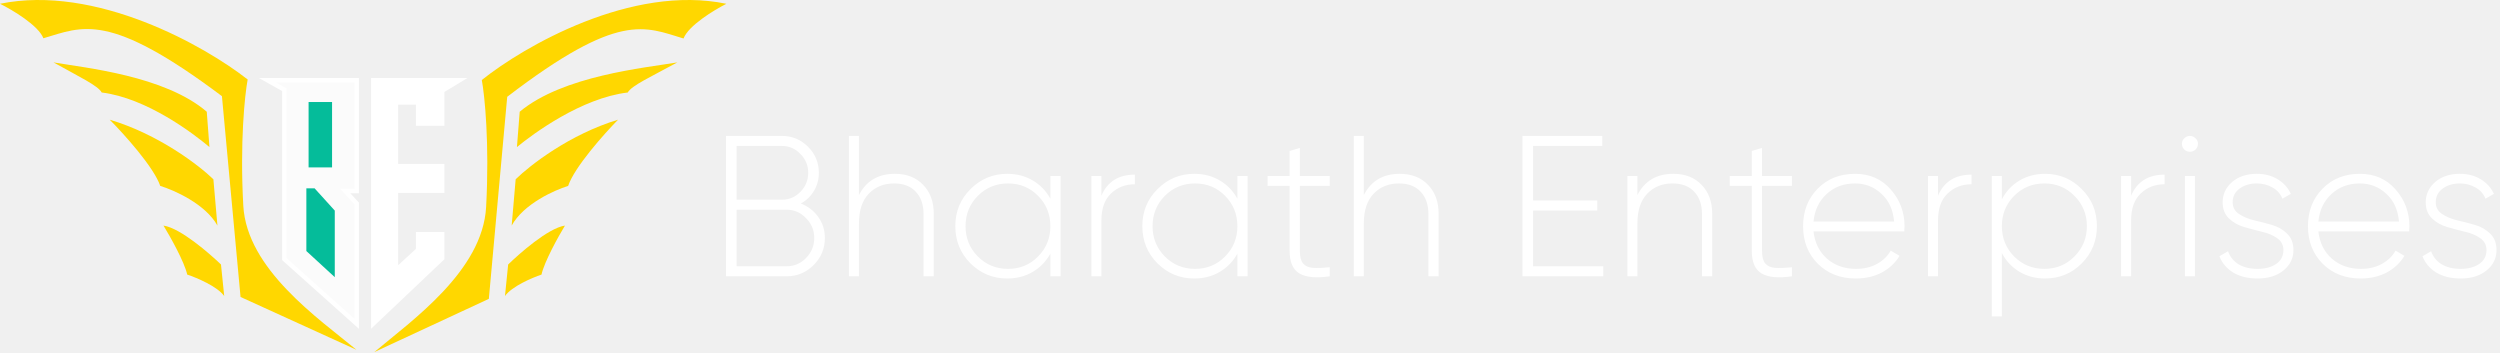
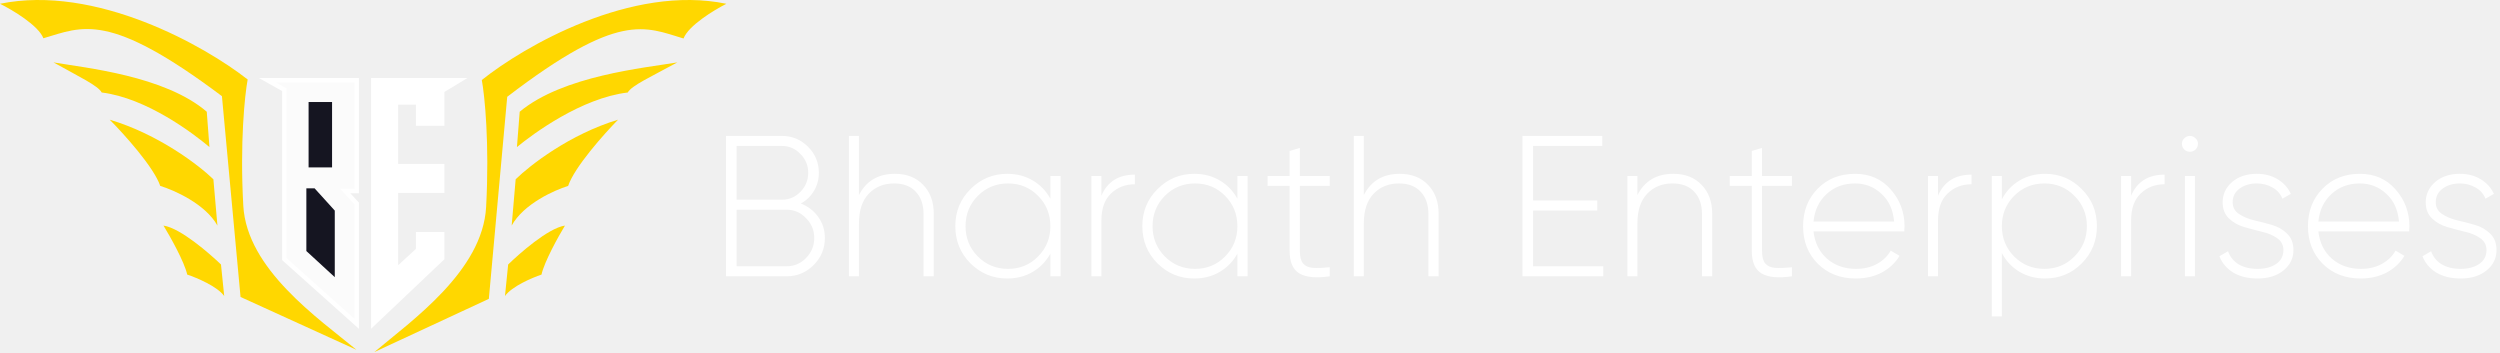
<svg xmlns="http://www.w3.org/2000/svg" width="561" height="79" viewBox="0 0 561 79" fill="none">
-   <path d="M179.7 45.665C181.32 46.295 182.625 47.3 183.615 48.68C184.605 50.06 185.1 51.635 185.1 53.405C185.1 55.775 184.26 57.8 182.58 59.48C180.9 61.16 178.875 62 176.505 62H162.915V30.5H175.47C177.75 30.5 179.7 31.31 181.32 32.93C182.94 34.55 183.75 36.5 183.75 38.78C183.75 40.28 183.375 41.645 182.625 42.875C181.905 44.075 180.93 45.005 179.7 45.665ZM175.47 32.75H165.3V44.81H175.47C177.09 44.81 178.47 44.225 179.61 43.055C180.78 41.855 181.365 40.43 181.365 38.78C181.365 37.13 180.78 35.72 179.61 34.55C178.47 33.35 177.09 32.75 175.47 32.75ZM176.505 59.75C178.215 59.75 179.67 59.135 180.87 57.905C182.1 56.645 182.715 55.145 182.715 53.405C182.715 51.665 182.1 50.18 180.87 48.95C179.67 47.69 178.215 47.06 176.505 47.06H165.3V59.75H176.505ZM200.807 39.005C203.477 39.005 205.592 39.83 207.152 41.48C208.742 43.1 209.537 45.275 209.537 48.005V62H207.242V48.005C207.242 45.905 206.657 44.24 205.487 43.01C204.347 41.78 202.727 41.165 200.627 41.165C198.317 41.165 196.427 41.93 194.957 43.46C193.487 44.99 192.752 47.21 192.752 50.12V62H190.502V30.5H192.752V43.775C194.372 40.595 197.057 39.005 200.807 39.005ZM235.703 39.5H237.998V62H235.703V56.915C234.743 58.655 233.423 60.02 231.743 61.01C230.063 62 228.158 62.495 226.028 62.495C222.818 62.495 220.073 61.37 217.793 59.12C215.513 56.84 214.373 54.05 214.373 50.75C214.373 47.45 215.513 44.675 217.793 42.425C220.073 40.145 222.818 39.005 226.028 39.005C228.158 39.005 230.063 39.5 231.743 40.49C233.423 41.48 234.743 42.845 235.703 44.585V39.5ZM219.413 57.545C221.273 59.405 223.538 60.335 226.208 60.335C228.878 60.335 231.128 59.405 232.958 57.545C234.788 55.685 235.703 53.42 235.703 50.75C235.703 48.08 234.788 45.815 232.958 43.955C231.128 42.095 228.878 41.165 226.208 41.165C223.538 41.165 221.273 42.095 219.413 43.955C217.583 45.815 216.668 48.08 216.668 50.75C216.668 53.42 217.583 55.685 219.413 57.545ZM247.156 43.91C248.506 40.76 251.011 39.185 254.671 39.185V41.345C252.541 41.345 250.756 42.035 249.316 43.415C247.876 44.765 247.156 46.79 247.156 49.49V62H244.906V39.5H247.156V43.91ZM277.67 39.5H279.965V62H277.67V56.915C276.71 58.655 275.39 60.02 273.71 61.01C272.03 62 270.125 62.495 267.995 62.495C264.785 62.495 262.04 61.37 259.76 59.12C257.48 56.84 256.34 54.05 256.34 50.75C256.34 47.45 257.48 44.675 259.76 42.425C262.04 40.145 264.785 39.005 267.995 39.005C270.125 39.005 272.03 39.5 273.71 40.49C275.39 41.48 276.71 42.845 277.67 44.585V39.5ZM261.38 57.545C263.24 59.405 265.505 60.335 268.175 60.335C270.845 60.335 273.095 59.405 274.925 57.545C276.755 55.685 277.67 53.42 277.67 50.75C277.67 48.08 276.755 45.815 274.925 43.955C273.095 42.095 270.845 41.165 268.175 41.165C265.505 41.165 263.24 42.095 261.38 43.955C259.55 45.815 258.635 48.08 258.635 50.75C258.635 53.42 259.55 55.685 261.38 57.545ZM298.394 41.705H291.689V56.33C291.689 57.62 291.929 58.55 292.409 59.12C292.889 59.69 293.624 60.02 294.614 60.11C295.604 60.17 296.864 60.125 298.394 59.975V62C295.364 62.45 293.099 62.24 291.599 61.37C290.129 60.5 289.394 58.82 289.394 56.33V41.705H284.444V39.5H289.394V33.875L291.689 33.2V39.5H298.394V41.705ZM314.098 39.005C316.768 39.005 318.883 39.83 320.443 41.48C322.033 43.1 322.828 45.275 322.828 48.005V62H320.533V48.005C320.533 45.905 319.948 44.24 318.778 43.01C317.638 41.78 316.018 41.165 313.918 41.165C311.608 41.165 309.718 41.93 308.248 43.46C306.778 44.99 306.043 47.21 306.043 50.12V62H303.793V30.5H306.043V43.775C307.663 40.595 310.348 39.005 314.098 39.005ZM344.026 59.75H359.776V62H341.641V30.5H359.551V32.75H344.026V44.99H358.426V47.24H344.026V59.75ZM375.49 39.005C378.16 39.005 380.275 39.83 381.835 41.48C383.425 43.1 384.22 45.275 384.22 48.005V62H381.925V48.005C381.925 45.905 381.34 44.24 380.17 43.01C379.03 41.78 377.41 41.165 375.31 41.165C373 41.165 371.11 41.93 369.64 43.46C368.17 44.99 367.435 47.21 367.435 50.12V62H365.185V39.5H367.435V43.775C369.055 40.595 371.74 39.005 375.49 39.005ZM402.105 41.705H395.4V56.33C395.4 57.62 395.64 58.55 396.12 59.12C396.6 59.69 397.335 60.02 398.325 60.11C399.315 60.17 400.575 60.125 402.105 59.975V62C399.075 62.45 396.81 62.24 395.31 61.37C393.84 60.5 393.105 58.82 393.105 56.33V41.705H388.155V39.5H393.105V33.875L395.4 33.2V39.5H402.105V41.705ZM416.267 39.005C419.567 39.005 422.237 40.175 424.277 42.515C426.347 44.855 427.382 47.63 427.382 50.84C427.382 50.96 427.367 51.14 427.337 51.38C427.337 51.62 427.337 51.8 427.337 51.92H406.952C407.222 54.44 408.227 56.48 409.967 58.04C411.737 59.57 413.912 60.335 416.492 60.335C418.292 60.335 419.867 59.96 421.217 59.21C422.567 58.46 423.587 57.47 424.277 56.24L426.257 57.41C425.327 58.97 424.007 60.215 422.297 61.145C420.587 62.045 418.637 62.495 416.447 62.495C412.997 62.495 410.162 61.4 407.942 59.21C405.722 56.99 404.612 54.17 404.612 50.75C404.612 47.39 405.692 44.6 407.852 42.38C410.042 40.13 412.847 39.005 416.267 39.005ZM416.267 41.165C413.717 41.165 411.587 41.96 409.877 43.55C408.167 45.14 407.192 47.195 406.952 49.715H425.042C424.802 47.045 423.842 44.96 422.162 43.46C420.512 41.93 418.547 41.165 416.267 41.165ZM434.891 43.91C436.241 40.76 438.746 39.185 442.406 39.185V41.345C440.276 41.345 438.491 42.035 437.051 43.415C435.611 44.765 434.891 46.79 434.891 49.49V62H432.641V39.5H434.891V43.91ZM458.892 39.005C462.132 39.005 464.877 40.145 467.127 42.425C469.407 44.675 470.547 47.45 470.547 50.75C470.547 54.05 469.407 56.84 467.127 59.12C464.877 61.37 462.132 62.495 458.892 62.495C456.762 62.495 454.842 61.985 453.132 60.965C451.452 59.945 450.147 58.55 449.217 56.78V71H446.967V39.5H449.217V44.72C450.147 42.95 451.452 41.555 453.132 40.535C454.842 39.515 456.762 39.005 458.892 39.005ZM451.962 57.545C453.822 59.405 456.087 60.335 458.757 60.335C461.427 60.335 463.677 59.405 465.507 57.545C467.367 55.685 468.297 53.42 468.297 50.75C468.297 48.08 467.367 45.815 465.507 43.955C463.677 42.095 461.427 41.165 458.757 41.165C456.087 41.165 453.822 42.095 451.962 43.955C450.132 45.815 449.217 48.08 449.217 50.75C449.217 53.42 450.132 55.685 451.962 57.545ZM478.221 43.91C479.571 40.76 482.076 39.185 485.736 39.185V41.345C483.606 41.345 481.821 42.035 480.381 43.415C478.941 44.765 478.221 46.79 478.221 49.49V62H475.971V39.5H478.221V43.91ZM492.682 33.56C492.322 33.89 491.902 34.055 491.422 34.055C490.942 34.055 490.522 33.89 490.162 33.56C489.802 33.2 489.622 32.765 489.622 32.255C489.622 31.775 489.802 31.37 490.162 31.04C490.522 30.68 490.942 30.5 491.422 30.5C491.902 30.5 492.322 30.68 492.682 31.04C493.042 31.37 493.222 31.775 493.222 32.255C493.222 32.765 493.042 33.2 492.682 33.56ZM490.297 62V39.5H492.547V62H490.297ZM501.012 45.395C501.012 46.505 501.477 47.375 502.407 48.005C503.337 48.635 504.477 49.115 505.827 49.445C507.177 49.745 508.512 50.09 509.832 50.48C511.182 50.87 512.322 51.53 513.252 52.46C514.182 53.36 514.647 54.575 514.647 56.105C514.647 57.965 513.897 59.495 512.397 60.695C510.927 61.895 508.992 62.495 506.592 62.495C504.432 62.495 502.602 62.045 501.102 61.145C499.632 60.215 498.612 59 498.042 57.5L499.977 56.375C500.397 57.605 501.177 58.58 502.317 59.3C503.487 59.99 504.912 60.335 506.592 60.335C508.272 60.335 509.652 59.975 510.732 59.255C511.842 58.505 512.397 57.455 512.397 56.105C512.397 54.995 511.932 54.11 511.002 53.45C510.072 52.79 508.932 52.31 507.582 52.01C506.232 51.68 504.882 51.32 503.532 50.93C502.212 50.54 501.087 49.895 500.157 48.995C499.227 48.095 498.762 46.895 498.762 45.395C498.762 43.595 499.467 42.08 500.877 40.85C502.317 39.62 504.162 39.005 506.412 39.005C508.212 39.005 509.772 39.41 511.092 40.22C512.442 41.03 513.432 42.125 514.062 43.505L512.172 44.585C511.722 43.475 510.972 42.635 509.922 42.065C508.872 41.465 507.702 41.165 506.412 41.165C504.882 41.165 503.592 41.555 502.542 42.335C501.522 43.085 501.012 44.105 501.012 45.395ZM529.558 39.005C532.858 39.005 535.528 40.175 537.568 42.515C539.638 44.855 540.673 47.63 540.673 50.84C540.673 50.96 540.658 51.14 540.628 51.38C540.628 51.62 540.628 51.8 540.628 51.92H520.243C520.513 54.44 521.518 56.48 523.258 58.04C525.028 59.57 527.203 60.335 529.783 60.335C531.583 60.335 533.158 59.96 534.508 59.21C535.858 58.46 536.878 57.47 537.568 56.24L539.548 57.41C538.618 58.97 537.298 60.215 535.588 61.145C533.878 62.045 531.928 62.495 529.738 62.495C526.288 62.495 523.453 61.4 521.233 59.21C519.013 56.99 517.903 54.17 517.903 50.75C517.903 47.39 518.983 44.6 521.143 42.38C523.333 40.13 526.138 39.005 529.558 39.005ZM529.558 41.165C527.008 41.165 524.878 41.96 523.168 43.55C521.458 45.14 520.483 47.195 520.243 49.715H538.333C538.093 47.045 537.133 44.96 535.453 43.46C533.803 41.93 531.838 41.165 529.558 41.165ZM546.583 45.395C546.583 46.505 547.048 47.375 547.978 48.005C548.908 48.635 550.048 49.115 551.398 49.445C552.748 49.745 554.083 50.09 555.403 50.48C556.753 50.87 557.893 51.53 558.823 52.46C559.753 53.36 560.218 54.575 560.218 56.105C560.218 57.965 559.468 59.495 557.968 60.695C556.498 61.895 554.563 62.495 552.163 62.495C550.003 62.495 548.173 62.045 546.673 61.145C545.203 60.215 544.183 59 543.613 57.5L545.548 56.375C545.968 57.605 546.748 58.58 547.888 59.3C549.058 59.99 550.483 60.335 552.163 60.335C553.843 60.335 555.223 59.975 556.303 59.255C557.413 58.505 557.968 57.455 557.968 56.105C557.968 54.995 557.503 54.11 556.573 53.45C555.643 52.79 554.503 52.31 553.153 52.01C551.803 51.68 550.453 51.32 549.103 50.93C547.783 50.54 546.658 49.895 545.728 48.995C544.798 48.095 544.333 46.895 544.333 45.395C544.333 43.595 545.038 42.08 546.448 40.85C547.888 39.62 549.733 39.005 551.983 39.005C553.783 39.005 555.343 39.41 556.663 40.22C558.013 41.03 559.003 42.125 559.633 43.505L557.743 44.585C557.293 43.475 556.543 42.635 555.493 42.065C554.443 41.465 553.273 41.165 551.983 41.165C550.453 41.165 549.163 41.555 548.113 42.335C547.093 43.085 546.583 44.105 546.583 45.395Z" fill="white" />
-   <path d="M63.817 20.14V58.151L80.052 72.672V45.667L77.472 42.865H80.052V18H60L63.817 20.14Z" fill="#FBFBFB" stroke="white" />
-   <path d="M69.247 56.113V42.763H70.376L74.623 47.451V61.055L69.247 56.113Z" fill="#05BC9A" stroke="#05BC9A" />
-   <path d="M83.762 18H103.115L99.224 20.342V27.723H93.828V22.989H88.847V37.293H99.224V42.791H88.847V60.659L93.828 56.077V52.565H99.224V57.961L83.762 72.621V18Z" fill="white" stroke="white" />
-   <path d="M69.247 22.892H74.515V37.566H69.247V22.892Z" fill="#05BC9A" />
-   <path d="M47.885 40.23L48.791 50.62C46.123 45.801 39.125 42.68 35.959 41.722C34.538 37.522 27.803 30.061 24.613 26.856C35.604 30.128 44.707 37.135 47.885 40.23Z" fill="#FFD700" />
-   <path d="M49.589 59.352L50.313 66.426C48.748 64.26 44.127 62.318 42.013 61.618C41.374 58.744 38.194 53.089 36.684 50.62C40.541 51.195 47.111 56.976 49.589 59.352Z" fill="#FFD700" />
-   <path d="M115.714 40.23L114.819 50.62C117.453 45.801 124.364 42.68 127.491 41.722C128.894 37.522 135.545 30.061 138.695 26.856C127.841 30.128 118.852 37.135 115.714 40.23Z" fill="#FFD700" />
-   <path d="M114.031 59.352L113.315 66.426C114.862 64.26 119.425 62.318 121.513 61.618C122.143 58.744 125.283 53.089 126.775 50.62C122.966 51.195 116.477 56.976 114.031 59.352Z" fill="#FFD700" />
-   <path d="M54.596 46.16C55.381 60.401 71.5 71.5 80 78.5L53.979 66.642L49.801 21.581C24.316 2.444 18.526 6.005 9.735 8.584C8.631 5.711 2.785 2.228 0 0.846C21.533 -3.564 46.023 10.337 55.577 17.839C54.923 21.345 53.812 31.918 54.596 46.16Z" fill="#FFD700" />
-   <path d="M109.086 46.454C108.311 60.786 92.394 71.955 84 79L109.696 67.066L113.821 21.719C138.988 2.46 144.706 6.043 153.387 8.638C154.477 5.748 160.25 2.243 163 0.851C141.736 -3.587 117.552 10.403 108.118 17.952C108.763 21.481 109.861 32.122 109.086 46.454Z" fill="#FFD700" />
-   <path d="M47 33L46.397 25.072C36.94 16.965 19.123 15.235 12 14C17.822 17.265 21.986 19.207 22.827 20.756C32.908 21.994 43.403 29.966 47 33Z" fill="#FFD700" />
-   <path d="M116 33L116.621 25.072C126.347 16.965 144.673 15.235 152 14C146.012 17.265 141.728 19.207 140.864 20.756C130.495 21.994 119.7 29.966 116 33Z" fill="#FFD700" />
+   <g clip-path="url(#clip0_1_2)">
+     <path d="M179.7 45.665C181.32 46.295 182.625 47.3 183.615 48.68C184.605 50.06 185.1 51.635 185.1 53.405C185.1 55.775 184.26 57.8 182.58 59.48C180.9 61.16 178.875 62 176.505 62H162.915V30.5H175.47C177.75 30.5 179.7 31.31 181.32 32.93C182.94 34.55 183.75 36.5 183.75 38.78C183.75 40.28 183.375 41.645 182.625 42.875C181.905 44.075 180.93 45.005 179.7 45.665ZM175.47 32.75H165.3V44.81H175.47C177.09 44.81 178.47 44.225 179.61 43.055C180.78 41.855 181.365 40.43 181.365 38.78C181.365 37.13 180.78 35.72 179.61 34.55C178.47 33.35 177.09 32.75 175.47 32.75ZM176.505 59.75C178.215 59.75 179.67 59.135 180.87 57.905C182.1 56.645 182.715 55.145 182.715 53.405C182.715 51.665 182.1 50.18 180.87 48.95C179.67 47.69 178.215 47.06 176.505 47.06H165.3V59.75H176.505ZM200.807 39.005C203.477 39.005 205.592 39.83 207.152 41.48C208.742 43.1 209.537 45.275 209.537 48.005V62H207.242V48.005C207.242 45.905 206.657 44.24 205.487 43.01C204.347 41.78 202.727 41.165 200.627 41.165C198.317 41.165 196.427 41.93 194.957 43.46C193.487 44.99 192.752 47.21 192.752 50.12V62H190.502V30.5H192.752V43.775C194.372 40.595 197.057 39.005 200.807 39.005ZM235.703 39.5H237.998V62H235.703V56.915C234.743 58.655 233.423 60.02 231.743 61.01C230.063 62 228.158 62.495 226.028 62.495C222.818 62.495 220.073 61.37 217.793 59.12C215.513 56.84 214.373 54.05 214.373 50.75C214.373 47.45 215.513 44.675 217.793 42.425C220.073 40.145 222.818 39.005 226.028 39.005C228.158 39.005 230.063 39.5 231.743 40.49C233.423 41.48 234.743 42.845 235.703 44.585V39.5ZM219.413 57.545C221.273 59.405 223.538 60.335 226.208 60.335C228.878 60.335 231.128 59.405 232.958 57.545C234.788 55.685 235.703 53.42 235.703 50.75C235.703 48.08 234.788 45.815 232.958 43.955C231.128 42.095 228.878 41.165 226.208 41.165C223.538 41.165 221.273 42.095 219.413 43.955C217.583 45.815 216.668 48.08 216.668 50.75C216.668 53.42 217.583 55.685 219.413 57.545ZM247.156 43.91C248.506 40.76 251.011 39.185 254.671 39.185V41.345C252.541 41.345 250.756 42.035 249.316 43.415C247.876 44.765 247.156 46.79 247.156 49.49V62H244.906V39.5H247.156V43.91ZM277.67 39.5H279.965V62H277.67V56.915C276.71 58.655 275.39 60.02 273.71 61.01C272.03 62 270.125 62.495 267.995 62.495C264.785 62.495 262.04 61.37 259.76 59.12C257.48 56.84 256.34 54.05 256.34 50.75C256.34 47.45 257.48 44.675 259.76 42.425C262.04 40.145 264.785 39.005 267.995 39.005C270.125 39.005 272.03 39.5 273.71 40.49C275.39 41.48 276.71 42.845 277.67 44.585V39.5ZM261.38 57.545C263.24 59.405 265.505 60.335 268.175 60.335C270.845 60.335 273.095 59.405 274.925 57.545C276.755 55.685 277.67 53.42 277.67 50.75C277.67 48.08 276.755 45.815 274.925 43.955C273.095 42.095 270.845 41.165 268.175 41.165C265.505 41.165 263.24 42.095 261.38 43.955C259.55 45.815 258.635 48.08 258.635 50.75C258.635 53.42 259.55 55.685 261.38 57.545ZM298.394 41.705H291.689V56.33C291.689 57.62 291.929 58.55 292.409 59.12C292.889 59.69 293.624 60.02 294.614 60.11C295.604 60.17 296.864 60.125 298.394 59.975V62C295.364 62.45 293.099 62.24 291.599 61.37C290.129 60.5 289.394 58.82 289.394 56.33V41.705H284.444V39.5H289.394V33.875L291.689 33.2V39.5H298.394V41.705ZM314.098 39.005C316.768 39.005 318.883 39.83 320.443 41.48C322.033 43.1 322.828 45.275 322.828 48.005V62H320.533V48.005C320.533 45.905 319.948 44.24 318.778 43.01C317.638 41.78 316.018 41.165 313.918 41.165C311.608 41.165 309.718 41.93 308.248 43.46C306.778 44.99 306.043 47.21 306.043 50.12V62H303.793V30.5H306.043V43.775C307.663 40.595 310.348 39.005 314.098 39.005ZM344.026 59.75H359.776V62H341.641V30.5H359.551V32.75H344.026V44.99H358.426V47.24H344.026V59.75ZM375.49 39.005C378.16 39.005 380.275 39.83 381.835 41.48C383.425 43.1 384.22 45.275 384.22 48.005V62H381.925V48.005C381.925 45.905 381.34 44.24 380.17 43.01C379.03 41.78 377.41 41.165 375.31 41.165C373 41.165 371.11 41.93 369.64 43.46C368.17 44.99 367.435 47.21 367.435 50.12V62H365.185V39.5H367.435V43.775C369.055 40.595 371.74 39.005 375.49 39.005ZM402.105 41.705H395.4V56.33C395.4 57.62 395.64 58.55 396.12 59.12C396.6 59.69 397.335 60.02 398.325 60.11C399.315 60.17 400.575 60.125 402.105 59.975V62C399.075 62.45 396.81 62.24 395.31 61.37C393.84 60.5 393.105 58.82 393.105 56.33V41.705H388.155V39.5H393.105V33.875L395.4 33.2V39.5H402.105V41.705ZM416.267 39.005C419.567 39.005 422.237 40.175 424.277 42.515C426.347 44.855 427.382 47.63 427.382 50.84C427.382 50.96 427.367 51.14 427.337 51.38C427.337 51.62 427.337 51.8 427.337 51.92H406.952C407.222 54.44 408.227 56.48 409.967 58.04C411.737 59.57 413.912 60.335 416.492 60.335C418.292 60.335 419.867 59.96 421.217 59.21C422.567 58.46 423.587 57.47 424.277 56.24L426.257 57.41C425.327 58.97 424.007 60.215 422.297 61.145C420.587 62.045 418.637 62.495 416.447 62.495C412.997 62.495 410.162 61.4 407.942 59.21C405.722 56.99 404.612 54.17 404.612 50.75C404.612 47.39 405.692 44.6 407.852 42.38C410.042 40.13 412.847 39.005 416.267 39.005ZM416.267 41.165C413.717 41.165 411.587 41.96 409.877 43.55C408.167 45.14 407.192 47.195 406.952 49.715H425.042C424.802 47.045 423.842 44.96 422.162 43.46C420.512 41.93 418.547 41.165 416.267 41.165ZM434.891 43.91C436.241 40.76 438.746 39.185 442.406 39.185V41.345C440.276 41.345 438.491 42.035 437.051 43.415C435.611 44.765 434.891 46.79 434.891 49.49V62H432.641V39.5H434.891V43.91ZM458.892 39.005C462.132 39.005 464.877 40.145 467.127 42.425C469.407 44.675 470.547 47.45 470.547 50.75C470.547 54.05 469.407 56.84 467.127 59.12C464.877 61.37 462.132 62.495 458.892 62.495C456.762 62.495 454.842 61.985 453.132 60.965C451.452 59.945 450.147 58.55 449.217 56.78V71H446.967V39.5H449.217V44.72C450.147 42.95 451.452 41.555 453.132 40.535C454.842 39.515 456.762 39.005 458.892 39.005ZM451.962 57.545C453.822 59.405 456.087 60.335 458.757 60.335C461.427 60.335 463.677 59.405 465.507 57.545C467.367 55.685 468.297 53.42 468.297 50.75C468.297 48.08 467.367 45.815 465.507 43.955C463.677 42.095 461.427 41.165 458.757 41.165C456.087 41.165 453.822 42.095 451.962 43.955C450.132 45.815 449.217 48.08 449.217 50.75C449.217 53.42 450.132 55.685 451.962 57.545ZM478.221 43.91C479.571 40.76 482.076 39.185 485.736 39.185V41.345C483.606 41.345 481.821 42.035 480.381 43.415C478.941 44.765 478.221 46.79 478.221 49.49V62H475.971V39.5H478.221V43.91ZM492.682 33.56C492.322 33.89 491.902 34.055 491.422 34.055C490.942 34.055 490.522 33.89 490.162 33.56C489.802 33.2 489.622 32.765 489.622 32.255C489.622 31.775 489.802 31.37 490.162 31.04C490.522 30.68 490.942 30.5 491.422 30.5C491.902 30.5 492.322 30.68 492.682 31.04C493.042 31.37 493.222 31.775 493.222 32.255C493.222 32.765 493.042 33.2 492.682 33.56ZM490.297 62V39.5H492.547V62H490.297ZM501.012 45.395C501.012 46.505 501.477 47.375 502.407 48.005C503.337 48.635 504.477 49.115 505.827 49.445C507.177 49.745 508.512 50.09 509.832 50.48C511.182 50.87 512.322 51.53 513.252 52.46C514.182 53.36 514.647 54.575 514.647 56.105C514.647 57.965 513.897 59.495 512.397 60.695C510.927 61.895 508.992 62.495 506.592 62.495C504.432 62.495 502.602 62.045 501.102 61.145C499.632 60.215 498.612 59 498.042 57.5L499.977 56.375C500.397 57.605 501.177 58.58 502.317 59.3C503.487 59.99 504.912 60.335 506.592 60.335C508.272 60.335 509.652 59.975 510.732 59.255C511.842 58.505 512.397 57.455 512.397 56.105C512.397 54.995 511.932 54.11 511.002 53.45C510.072 52.79 508.932 52.31 507.582 52.01C506.232 51.68 504.882 51.32 503.532 50.93C502.212 50.54 501.087 49.895 500.157 48.995C499.227 48.095 498.762 46.895 498.762 45.395C498.762 43.595 499.467 42.08 500.877 40.85C502.317 39.62 504.162 39.005 506.412 39.005C508.212 39.005 509.772 39.41 511.092 40.22C512.442 41.03 513.432 42.125 514.062 43.505L512.172 44.585C511.722 43.475 510.972 42.635 509.922 42.065C508.872 41.465 507.702 41.165 506.412 41.165C504.882 41.165 503.592 41.555 502.542 42.335C501.522 43.085 501.012 44.105 501.012 45.395ZM529.558 39.005C532.858 39.005 535.528 40.175 537.568 42.515C539.638 44.855 540.673 47.63 540.673 50.84C540.673 50.96 540.658 51.14 540.628 51.38C540.628 51.62 540.628 51.8 540.628 51.92H520.243C520.513 54.44 521.518 56.48 523.258 58.04C525.028 59.57 527.203 60.335 529.783 60.335C531.583 60.335 533.158 59.96 534.508 59.21C535.858 58.46 536.878 57.47 537.568 56.24L539.548 57.41C538.618 58.97 537.298 60.215 535.588 61.145C533.878 62.045 531.928 62.495 529.738 62.495C526.288 62.495 523.453 61.4 521.233 59.21C519.013 56.99 517.903 54.17 517.903 50.75C517.903 47.39 518.983 44.6 521.143 42.38C523.333 40.13 526.138 39.005 529.558 39.005ZM529.558 41.165C527.008 41.165 524.878 41.96 523.168 43.55C521.458 45.14 520.483 47.195 520.243 49.715H538.333C538.093 47.045 537.133 44.96 535.453 43.46C533.803 41.93 531.838 41.165 529.558 41.165ZM546.583 45.395C546.583 46.505 547.048 47.375 547.978 48.005C548.908 48.635 550.048 49.115 551.398 49.445C552.748 49.745 554.083 50.09 555.403 50.48C556.753 50.87 557.893 51.53 558.823 52.46C559.753 53.36 560.218 54.575 560.218 56.105C560.218 57.965 559.468 59.495 557.968 60.695C556.498 61.895 554.563 62.495 552.163 62.495C550.003 62.495 548.173 62.045 546.673 61.145C545.203 60.215 544.183 59 543.613 57.5L545.548 56.375C545.968 57.605 546.748 58.58 547.888 59.3C549.058 59.99 550.483 60.335 552.163 60.335C553.843 60.335 555.223 59.975 556.303 59.255C557.413 58.505 557.968 57.455 557.968 56.105C557.968 54.995 557.503 54.11 556.573 53.45C555.643 52.79 554.503 52.31 553.153 52.01C551.803 51.68 550.453 51.32 549.103 50.93C547.783 50.54 546.658 49.895 545.728 48.995C544.798 48.095 544.333 46.895 544.333 45.395C544.333 43.595 545.038 42.08 546.448 40.85C547.888 39.62 549.733 39.005 551.983 39.005C553.783 39.005 555.343 39.41 556.663 40.22C558.013 41.03 559.003 42.125 559.633 43.505L557.743 44.585C557.293 43.475 556.543 42.635 555.493 42.065C554.443 41.465 553.273 41.165 551.983 41.165C550.453 41.165 549.163 41.555 548.113 42.335C547.093 43.085 546.583 44.105 546.583 45.395Z" fill="white" />
+     <path d="M63.817 20.14V58.151L80.052 72.672V45.667L77.472 42.865H80.052V18H60L63.817 20.14Z" fill="#FBFBFB" stroke="white" />
+     <path d="M69.247 56.113V42.763H70.376L74.623 47.451V61.055L69.247 56.113Z" fill="#151521" stroke="#151521" />
+     <path d="M83.762 18H103.115L99.224 20.342V27.723H93.828V22.989H88.847V37.293H99.224V42.791H88.847V60.659L93.828 56.077V52.565H99.224V57.961L83.762 72.621V18Z" fill="white" stroke="white" />
+     <path d="M69.247 22.892H74.515V37.566H69.247V22.892Z" fill="#151521" />
+     <path d="M47.885 40.23L48.791 50.62C46.123 45.801 39.125 42.68 35.959 41.722C34.538 37.522 27.803 30.061 24.613 26.856C35.604 30.128 44.707 37.135 47.885 40.23Z" fill="#FFD700" />
+     <path d="M49.589 59.352L50.313 66.426C48.748 64.26 44.127 62.318 42.013 61.618C41.374 58.744 38.194 53.089 36.684 50.62C40.541 51.195 47.111 56.976 49.589 59.352Z" fill="#FFD700" />
+     <path d="M115.714 40.23L114.819 50.62C117.453 45.801 124.364 42.68 127.491 41.722C128.894 37.522 135.545 30.061 138.695 26.856C127.841 30.128 118.852 37.135 115.714 40.23Z" fill="#FFD700" />
+     <path d="M114.031 59.352L113.315 66.426C114.862 64.26 119.425 62.318 121.513 61.618C122.143 58.744 125.283 53.089 126.775 50.62C122.966 51.195 116.477 56.976 114.031 59.352Z" fill="#FFD700" />
+     <path d="M54.596 46.16C55.381 60.401 71.5 71.5 80 78.5L53.979 66.642L49.801 21.581C24.316 2.444 18.526 6.005 9.735 8.584C8.631 5.711 2.785 2.228 0 0.846C21.533 -3.564 46.023 10.337 55.577 17.839C54.923 21.345 53.812 31.918 54.596 46.16Z" fill="#FFD700" />
+     <path d="M109.086 46.454C108.311 60.786 92.394 71.955 84 79L109.696 67.066L113.821 21.719C138.988 2.46 144.706 6.043 153.387 8.638C154.477 5.748 160.25 2.243 163 0.851C141.736 -3.587 117.552 10.403 108.118 17.952C108.763 21.481 109.861 32.122 109.086 46.454Z" fill="#FFD700" />
+     <path d="M47 33L46.397 25.072C36.94 16.965 19.123 15.235 12 14C17.822 17.265 21.986 19.207 22.827 20.756C32.908 21.994 43.403 29.966 47 33Z" fill="#FFD700" />
+     <path d="M116 33L116.621 25.072C126.347 16.965 144.673 15.235 152 14C146.012 17.265 141.728 19.207 140.864 20.756C130.495 21.994 119.7 29.966 116 33Z" fill="#FFD700" />
+   </g>
+   <defs>
+     <clipPath id="clip0_1_2">
+       <rect width="561" height="79" fill="white" />
+     </clipPath>
+   </defs>
</svg>
